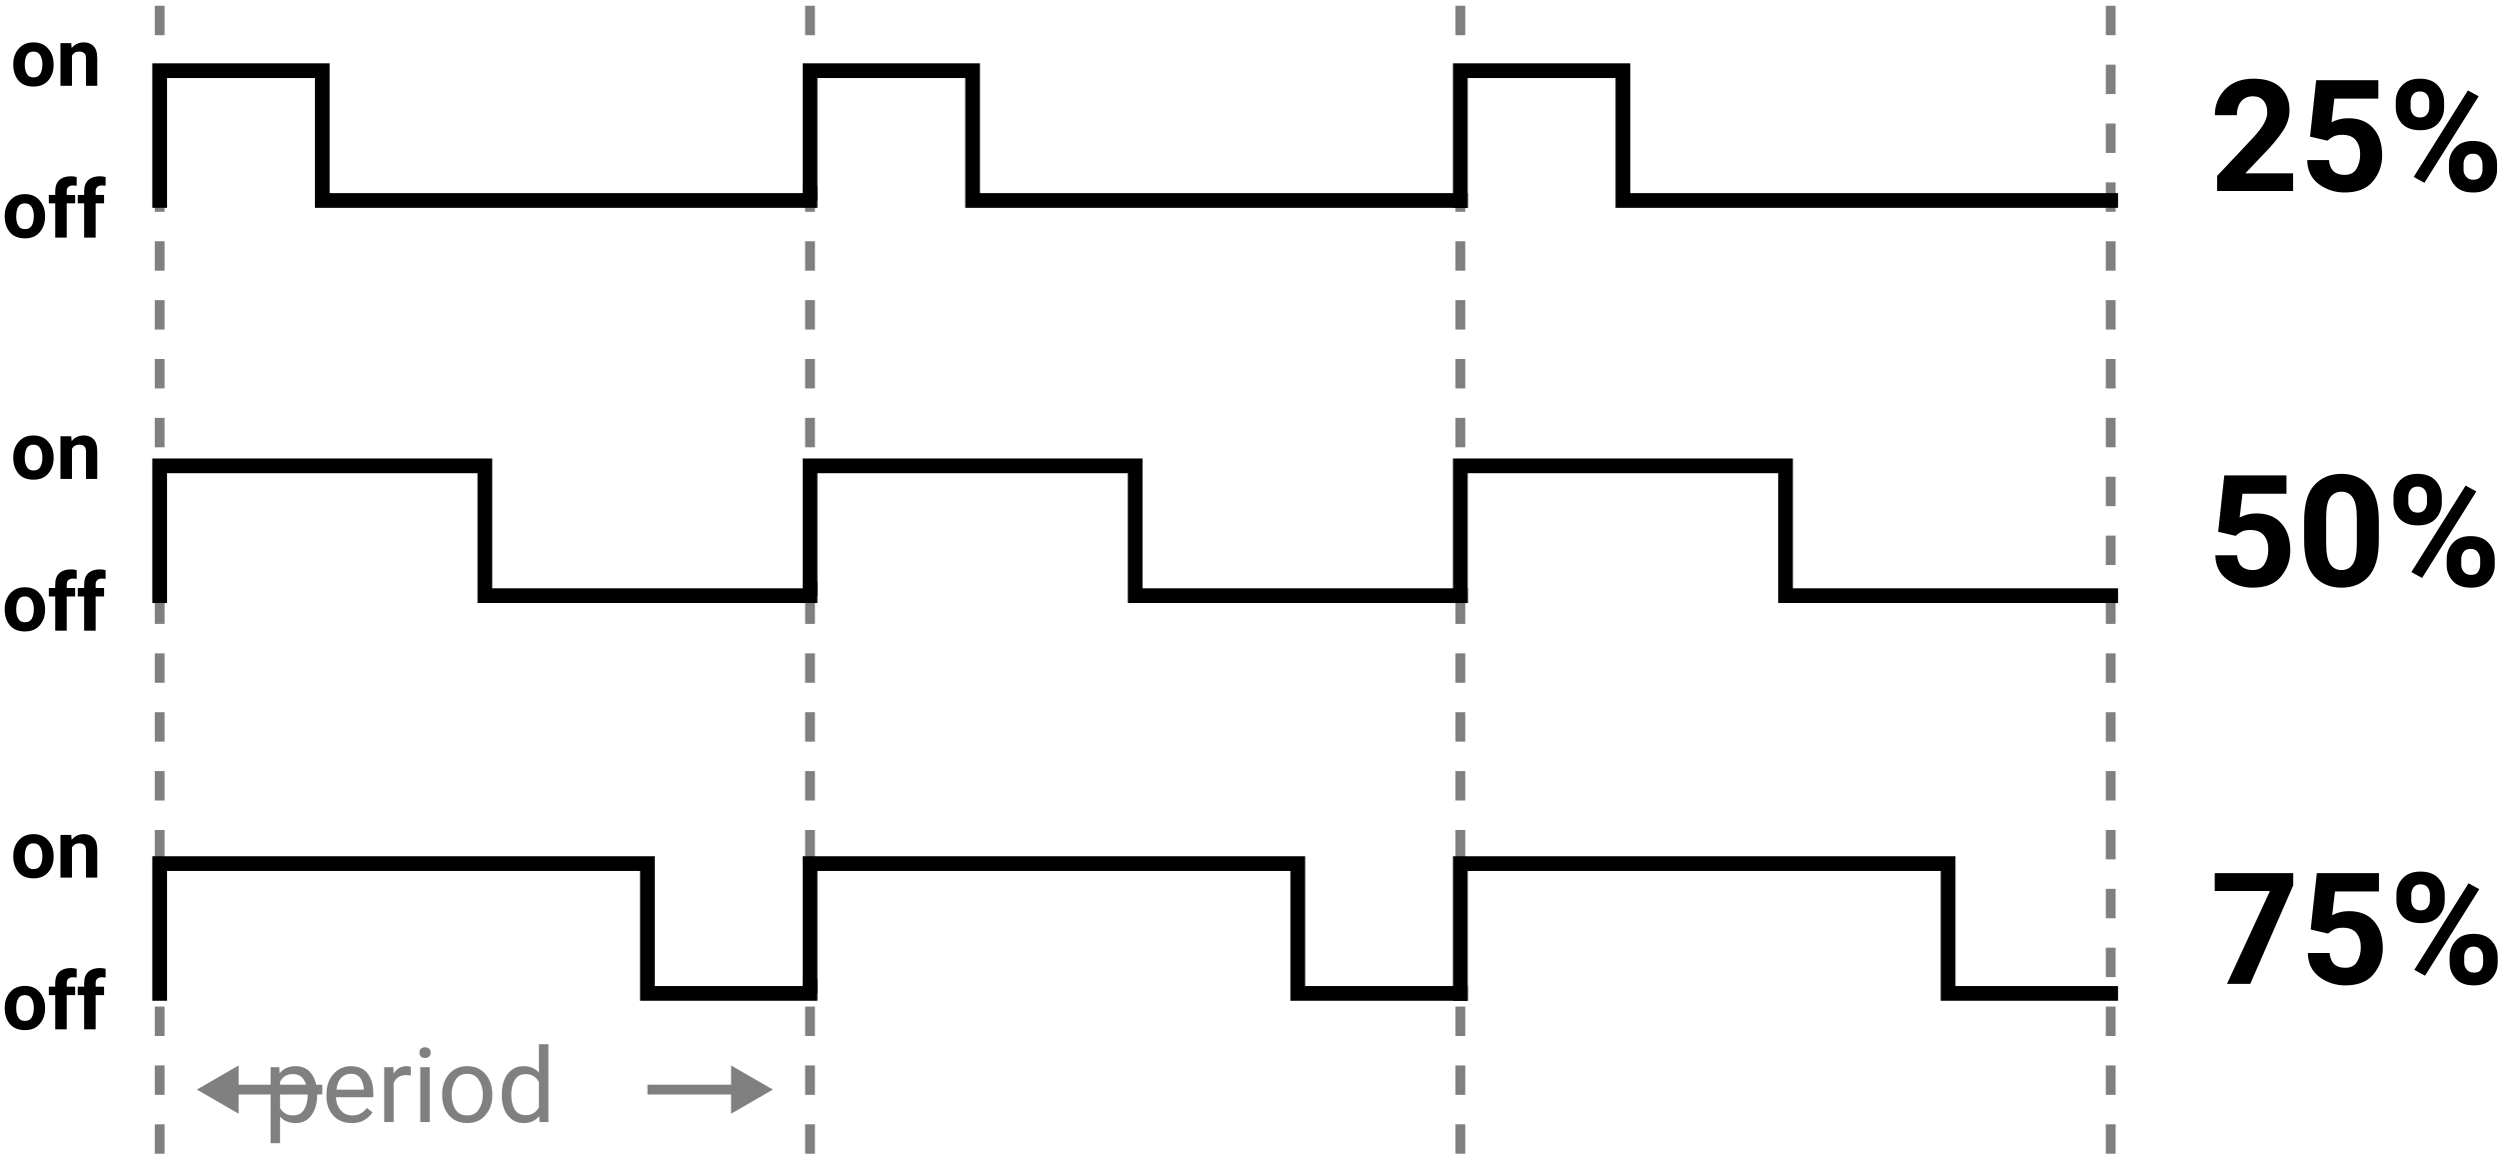
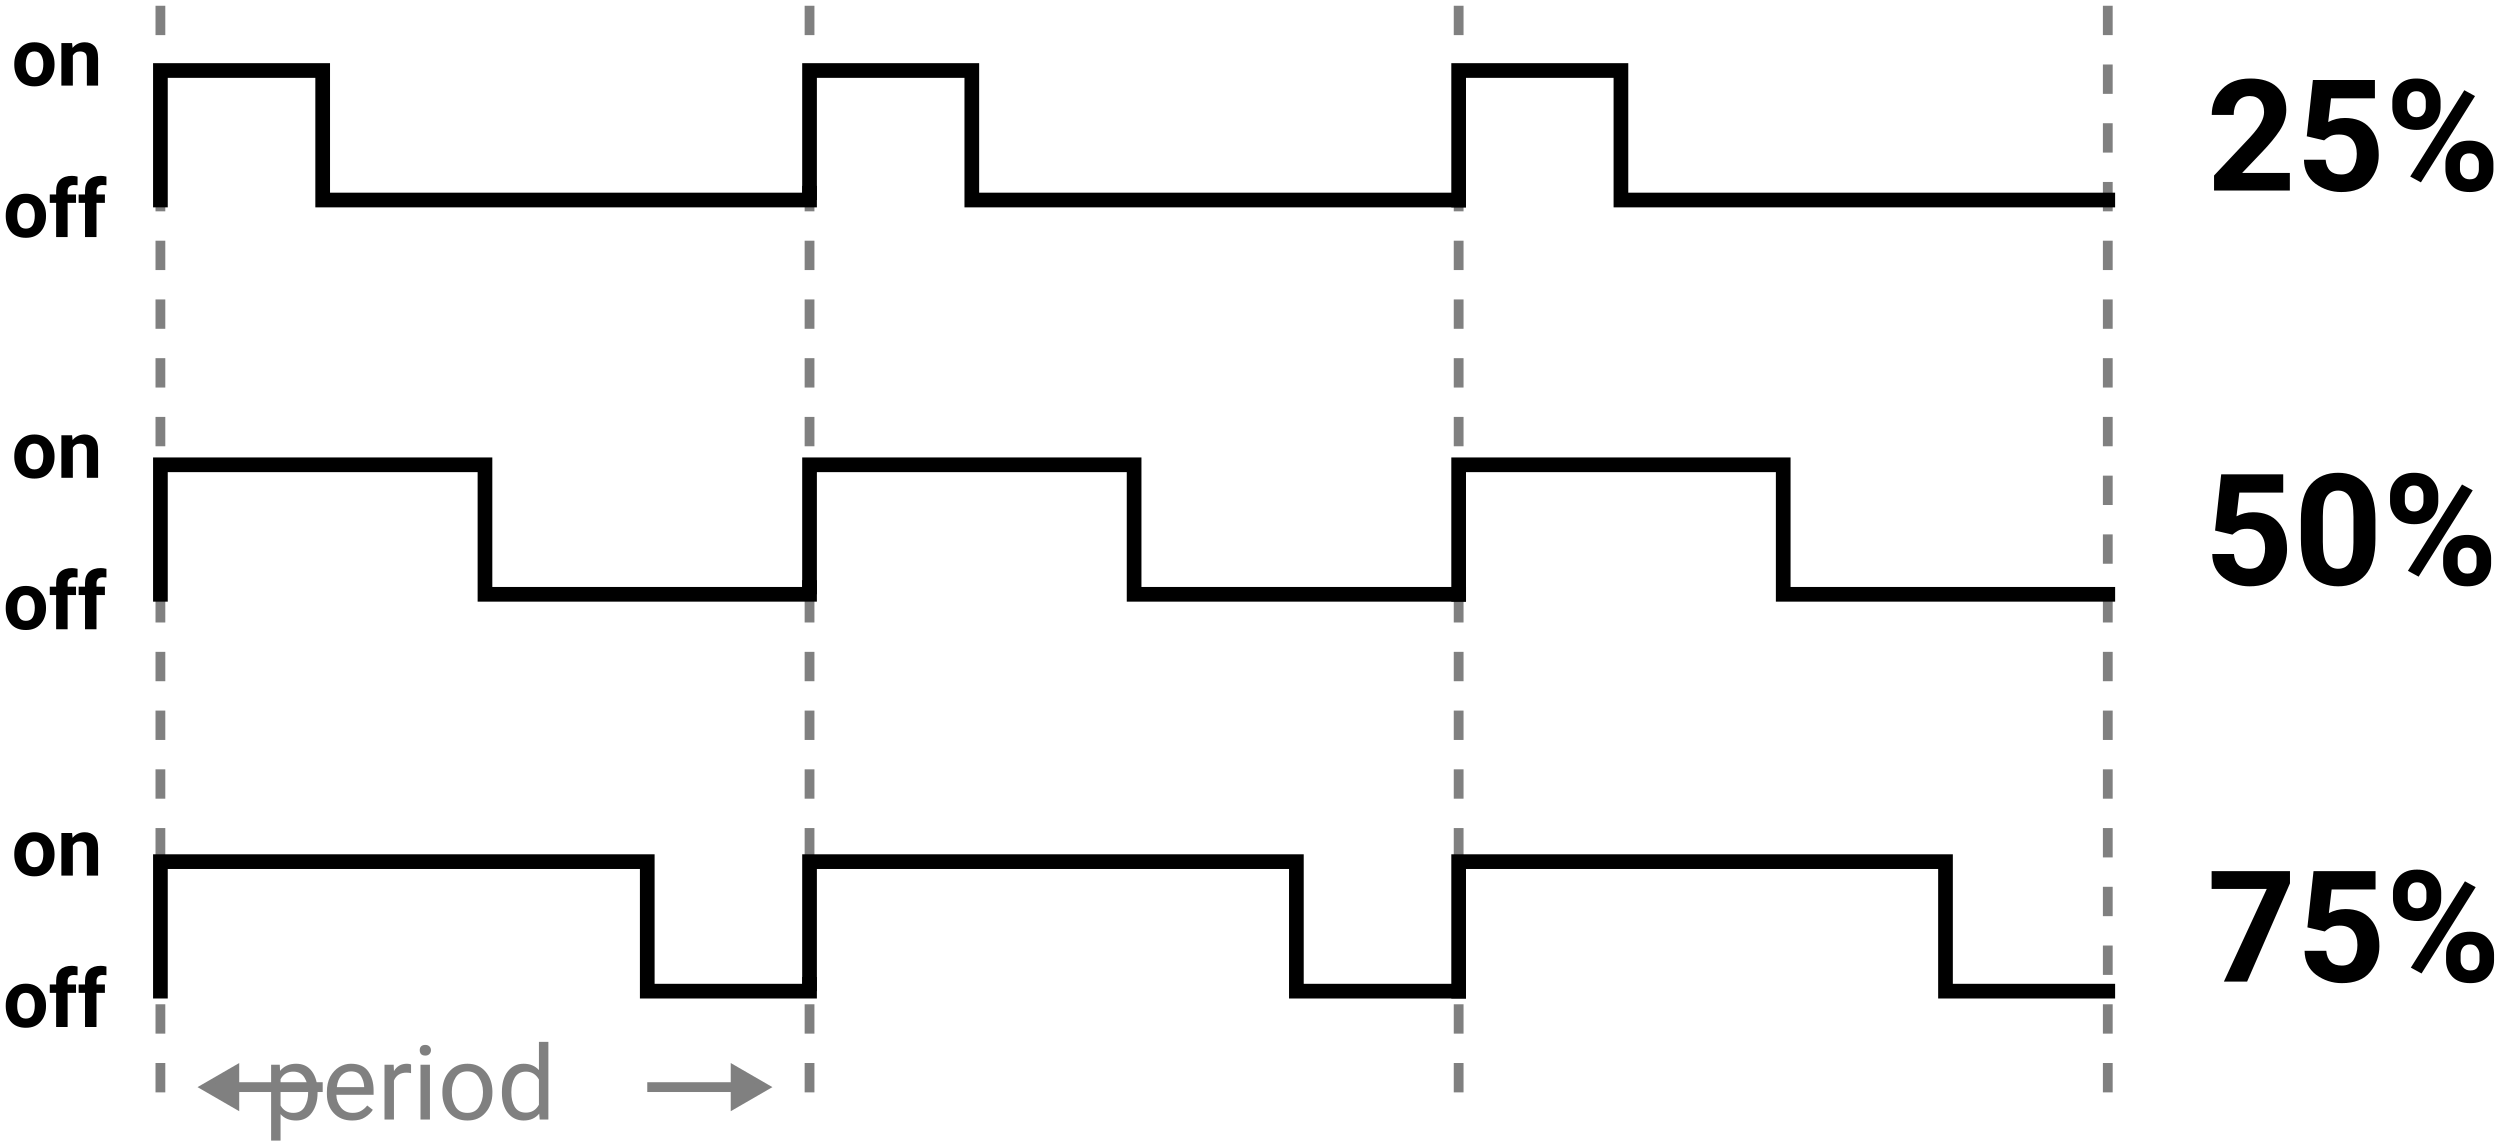
- <svg xmlns="http://www.w3.org/2000/svg" width="433.361pt" height="201.817pt" viewBox="0 0 152.88 71.196" version="1.1" id="svg8">
+ <svg xmlns="http://www.w3.org/2000/svg" width="434.345pt" height="199.156pt" viewBox="0 0 153.227 70.258" version="1.1" id="svg8">
  <defs id="defs2">
    <marker style="overflow:visible" id="marker1385" refX="0" refY="0" orient="auto">
      <path transform="scale(-0.4)" style="fill:#808080;fill-opacity:1;fill-rule:evenodd;stroke:#808080;stroke-width:1pt;stroke-opacity:1" d="M 5.77,0 -2.88,5 V -5 Z" id="path1383" />
    </marker>
    <marker style="overflow:visible" id="TriangleInM" refX="0" refY="0" orient="auto">
      <path transform="scale(-0.4)" style="fill:#808080;fill-opacity:1;fill-rule:evenodd;stroke:#808080;stroke-width:1pt;stroke-opacity:1" d="M 5.77,0 -2.88,5 V -5 Z" id="path1187" />
    </marker>
    <marker style="overflow:visible" id="Arrow2Mend" refX="0" refY="0" orient="auto">
      <path transform="scale(-0.6)" d="M 8.719,4.034 -2.207,0.016 8.719,-4.002 c -1.745,2.372 -1.735,5.617 -6e-7,8.035 z" style="fill:#000000;fill-opacity:1;fill-rule:evenodd;stroke:#000000;stroke-width:0.625;stroke-linejoin:round;stroke-opacity:1" id="path1078" />
    </marker>
  </defs>
-   <g id="layer1" transform="translate(16.53043,-9.854263)">
-     <path style="fill:none;stroke:#808080;stroke-width:0.6;stroke-linecap:butt;stroke-linejoin:miter;stroke-miterlimit:4;stroke-dasharray:1.8, 1.8;stroke-dashoffset:0;stroke-opacity:1" d="M 112.595,10.207 V 80.698" id="path1010-0" />
-     <path style="fill:none;stroke:#808080;stroke-width:0.6;stroke-linecap:butt;stroke-linejoin:miter;stroke-miterlimit:4;stroke-dasharray:1.8, 1.8;stroke-dashoffset:0;stroke-opacity:1" d="M 72.809,10.207 V 80.698" id="path1010-7" />
-     <path style="fill:none;stroke:#808080;stroke-width:0.6;stroke-linecap:butt;stroke-linejoin:miter;stroke-miterlimit:4;stroke-dasharray:1.8, 1.8;stroke-dashoffset:0;stroke-opacity:1" d="M 33.024,10.207 V 80.698" id="path1010-2" />
-     <path style="fill:none;stroke:#808080;stroke-width:0.6;stroke-linecap:butt;stroke-linejoin:miter;stroke-miterlimit:4;stroke-dasharray:1.8, 1.8;stroke-dashoffset:0;stroke-opacity:1" d="M -6.762,10.207 V 80.698" id="path1010" />
-     <text xml:space="preserve" style="font-size:9.537px;line-height:1.25;font-family:Roboto;-inkscape-font-specification:'Roboto Bold';stroke-width:0.265;font-weight:bold;font-style:normal;font-stretch:normal;font-variant:normal;" x="118.353" y="45.754" id="text841" transform="scale(1.001234,0.9987676)">
-       <tspan id="tspan839" x="118.353" y="45.754" style="stroke-width:0.265;-inkscape-font-specification:'Roboto Bold';font-family:Roboto;font-weight:bold;font-style:normal;font-stretch:normal;font-variant:normal;">50%</tspan>
+   <g id="layer1" transform="translate(16.59313,-9.854263)">
+     <path style="fill:none;stroke:#808080;stroke-width:0.6;stroke-linecap:butt;stroke-linejoin:miter;stroke-miterlimit:4;stroke-dasharray:1.8, 1.8;stroke-dashoffset:0;stroke-opacity:1" d="M 112.595,10.207 V 78.052" id="path1010-0" />
+     <path style="fill:none;stroke:#808080;stroke-width:0.6;stroke-linecap:butt;stroke-linejoin:miter;stroke-miterlimit:4;stroke-dasharray:1.8, 1.8;stroke-dashoffset:0;stroke-opacity:1" d="M 72.809,10.207 V 78.052" id="path1010-7" />
+     <path style="fill:none;stroke:#808080;stroke-width:0.6;stroke-linecap:butt;stroke-linejoin:miter;stroke-miterlimit:4;stroke-dasharray:1.8, 1.8;stroke-dashoffset:0;stroke-opacity:1" d="M 33.024,10.207 V 78.052" id="path1010-2" />
+     <path style="fill:none;stroke:#808080;stroke-width:0.6;stroke-linecap:butt;stroke-linejoin:miter;stroke-miterlimit:4;stroke-dasharray:1.8, 1.8;stroke-dashoffset:0;stroke-opacity:1" d="M -6.762,10.207 V 78.052" id="path1010" />
+     <text xml:space="preserve" style="font-style:normal;font-variant:normal;font-weight:bold;font-stretch:normal;font-size:9.537px;line-height:1.25;font-family:Roboto;-inkscape-font-specification:'Roboto Bold';stroke-width:0.265" x="118.353" y="45.754" id="text841" transform="scale(1.001234,0.9987676)">
+       <tspan id="tspan839" x="118.353" y="45.754" style="font-style:normal;font-variant:normal;font-weight:bold;font-stretch:normal;font-family:Roboto;-inkscape-font-specification:'Roboto Bold';stroke-width:0.265">50%</tspan>
    </text>
    <path style="fill:none;stroke:#000000;stroke-width:0.9;stroke-linecap:square;stroke-linejoin:miter;stroke-miterlimit:4;stroke-dasharray:none;stroke-opacity:1" d="m -6.762,46.28 v -7.938 h 19.893 v 7.938 h 19.893 v -0.418" id="path847-5" />
    <path style="fill:none;stroke:#000000;stroke-width:0.9;stroke-linecap:butt;stroke-linejoin:miter;stroke-miterlimit:4;stroke-dasharray:none;stroke-opacity:1" d="m 33.024,46.28 v -7.938 h 19.893 v 7.938 h 19.893 v -0.418" id="path847-5-3" />
    <path style="fill:none;stroke:#000000;stroke-width:0.9;stroke-linecap:square;stroke-linejoin:miter;stroke-miterlimit:4;stroke-dasharray:none;stroke-opacity:1" d="m 72.809,46.28 v -7.938 h 19.893 v 7.938 h 19.893" id="path847-5-5" />
-     <text xml:space="preserve" style="font-size:9.537px;line-height:1.25;font-family:Roboto;-inkscape-font-specification:'Roboto Bold';stroke-width:0.265;font-weight:bold;font-style:normal;font-stretch:normal;font-variant:normal;" x="118.493" y="21.557" id="text837" transform="scale(1.001234,0.9987676)">
-       <tspan id="tspan835" x="118.493" y="21.557" style="stroke-width:0.265;-inkscape-font-specification:'Roboto Bold';font-family:Roboto;font-weight:bold;font-style:normal;font-stretch:normal;font-variant:normal;">25%</tspan>
+     <text xml:space="preserve" style="font-style:normal;font-variant:normal;font-weight:bold;font-stretch:normal;font-size:9.537px;line-height:1.25;font-family:Roboto;-inkscape-font-specification:'Roboto Bold';stroke-width:0.265" x="118.493" y="21.557" id="text837" transform="scale(1.001234,0.9987676)">
+       <tspan id="tspan835" x="118.493" y="21.557" style="font-style:normal;font-variant:normal;font-weight:bold;font-stretch:normal;font-family:Roboto;-inkscape-font-specification:'Roboto Bold';stroke-width:0.265">25%</tspan>
    </text>
    <path style="fill:none;stroke:#000000;stroke-width:0.9;stroke-linecap:square;stroke-linejoin:miter;stroke-miterlimit:4;stroke-dasharray:none;stroke-opacity:1" d="M -6.762,22.113 V 14.176 h 9.946 v 7.938 H 33.024 v -0.418" id="path847" />
    <path style="fill:none;stroke:#000000;stroke-width:0.9;stroke-linecap:square;stroke-linejoin:miter;stroke-miterlimit:4;stroke-dasharray:none;stroke-opacity:1" d="M 72.809,22.113 V 14.176 h 9.946 v 7.938 h 29.839" id="path847-6" />
    <path style="fill:none;stroke:#000000;stroke-width:0.9;stroke-linecap:butt;stroke-linejoin:miter;stroke-miterlimit:4;stroke-dasharray:none;stroke-opacity:1" d="M 33.024,22.113 V 14.176 h 9.946 v 7.938 h 29.839 v -0.418" id="path847-7" />
-     <text xml:space="preserve" style="font-size:9.537px;line-height:1.25;font-family:Roboto;-inkscape-font-specification:'Roboto Bold';stroke-width:0.265;font-weight:bold;font-style:normal;font-stretch:normal;font-variant:normal;" x="118.53" y="70.106" id="text845" transform="scale(1.001234,0.9987676)">
-       <tspan id="tspan843" x="118.53" y="70.106" style="stroke-width:0.265;-inkscape-font-specification:'Roboto Bold';font-family:Roboto;font-weight:bold;font-style:normal;font-stretch:normal;font-variant:normal;">75%</tspan>
+     <text xml:space="preserve" style="font-style:normal;font-variant:normal;font-weight:bold;font-stretch:normal;font-size:9.537px;line-height:1.25;font-family:Roboto;-inkscape-font-specification:'Roboto Bold';stroke-width:0.265" x="118.53" y="70.106" id="text845" transform="scale(1.001234,0.9987676)">
+       <tspan id="tspan843" x="118.53" y="70.106" style="font-style:normal;font-variant:normal;font-weight:bold;font-stretch:normal;font-family:Roboto;-inkscape-font-specification:'Roboto Bold';stroke-width:0.265">75%</tspan>
    </text>
    <path style="fill:none;stroke:#000000;stroke-width:0.9;stroke-linecap:square;stroke-linejoin:miter;stroke-miterlimit:4;stroke-dasharray:none;stroke-opacity:1" d="m -6.762,70.603 v -7.938 H 23.078 v 7.938 h 9.946 v -0.418" id="path847-62" />
    <path style="fill:none;stroke:#000000;stroke-width:0.9;stroke-linecap:butt;stroke-linejoin:miter;stroke-miterlimit:4;stroke-dasharray:none;stroke-opacity:1" d="m 33.024,70.603 v -7.938 h 29.839 v 7.938 h 9.946 v -0.418" id="path847-62-9" />
    <path style="fill:none;stroke:#000000;stroke-width:0.9;stroke-linecap:square;stroke-linejoin:miter;stroke-miterlimit:4;stroke-dasharray:none;stroke-opacity:1" d="m 72.809,70.603 v -7.938 h 29.839 v 7.938 h 9.946" id="path847-62-1" />
    <text xml:space="preserve" style="font-size:7.417px;line-height:0.85;font-family:Roboto;-inkscape-font-specification:Roboto;text-align:center;text-anchor:middle;stroke-width:0.265" x="13.111" y="78.566" id="text1041" transform="scale(1.001234,0.9987676)">
      <tspan x="13.111" y="78.566" style="font-size:6.358px;fill:#808080;fill-opacity:1;stroke-width:0.265" id="tspan1043">period</tspan>
    </text>
    <path style="fill:none;stroke:#808080;stroke-width:0.6;stroke-linecap:butt;stroke-linejoin:miter;stroke-miterlimit:4;stroke-dasharray:none;stroke-opacity:1;marker-start:url(#marker1385)" d="M -2.783,76.485 H 3.185" id="path1047" />
    <path style="fill:none;stroke:#808080;stroke-width:0.6;stroke-linecap:butt;stroke-linejoin:miter;stroke-miterlimit:4;stroke-dasharray:none;stroke-opacity:1;marker-start:url(#TriangleInM)" d="M 29.045,76.485 H 23.078" id="path1049" />
-     <text xml:space="preserve" style="font-size:4.939px;line-height:1.25;font-family:Roboto;-inkscape-font-specification:'Roboto Bold';stroke-width:0.265;font-weight:bold;font-style:normal;font-stretch:normal;font-variant:normal;" x="-15.875" y="15.102" id="text880">
-       <tspan id="tspan878" x="-15.875" y="15.102" style="font-size:4.939px;stroke-width:0.265;-inkscape-font-specification:'Roboto Bold';font-family:Roboto;font-weight:bold;font-style:normal;font-stretch:normal;font-variant:normal;">on</tspan>
+     <text xml:space="preserve" style="font-style:normal;font-variant:normal;font-weight:bold;font-stretch:normal;font-size:4.939px;line-height:1.25;font-family:Roboto;-inkscape-font-specification:'Roboto Bold';stroke-width:0.265" x="-15.875" y="15.102" id="text880">
+       <tspan id="tspan878" x="-15.875" y="15.102" style="font-style:normal;font-variant:normal;font-weight:bold;font-stretch:normal;font-size:4.939px;font-family:Roboto;-inkscape-font-specification:'Roboto Bold';stroke-width:0.265">on</tspan>
    </text>
-     <text xml:space="preserve" style="font-size:4.939px;line-height:1.25;font-family:Roboto;-inkscape-font-specification:'Roboto Bold';stroke-width:0.265;font-weight:bold;font-style:normal;font-stretch:normal;font-variant:normal;" x="-16.4" y="24.382" id="text884">
-       <tspan id="tspan882" x="-16.4" y="24.382" style="font-size:4.939px;stroke-width:0.265;-inkscape-font-specification:'Roboto Bold';font-family:Roboto;font-weight:bold;font-style:normal;font-stretch:normal;font-variant:normal;">off</tspan>
+     <text xml:space="preserve" style="font-style:normal;font-variant:normal;font-weight:bold;font-stretch:normal;font-size:4.939px;line-height:1.25;font-family:Roboto;-inkscape-font-specification:'Roboto Bold';stroke-width:0.265" x="-16.4" y="24.382" id="text884">
+       <tspan id="tspan882" x="-16.4" y="24.382" style="font-style:normal;font-variant:normal;font-weight:bold;font-stretch:normal;font-size:4.939px;font-family:Roboto;-inkscape-font-specification:'Roboto Bold';stroke-width:0.265">off</tspan>
    </text>
-     <text xml:space="preserve" style="font-size:4.939px;line-height:1.25;font-family:Roboto;-inkscape-font-specification:'Roboto Bold';stroke-width:0.265;font-weight:bold;font-style:normal;font-stretch:normal;font-variant:normal;" x="-15.875" y="39.141" id="text880-3">
-       <tspan id="tspan878-6" x="-15.875" y="39.141" style="font-size:4.939px;stroke-width:0.265;-inkscape-font-specification:'Roboto Bold';font-family:Roboto;font-weight:bold;font-style:normal;font-stretch:normal;font-variant:normal;">on</tspan>
+     <text xml:space="preserve" style="font-style:normal;font-variant:normal;font-weight:bold;font-stretch:normal;font-size:4.939px;line-height:1.25;font-family:Roboto;-inkscape-font-specification:'Roboto Bold';stroke-width:0.265" x="-15.875" y="39.141" id="text880-3">
+       <tspan id="tspan878-6" x="-15.875" y="39.141" style="font-style:normal;font-variant:normal;font-weight:bold;font-stretch:normal;font-size:4.939px;font-family:Roboto;-inkscape-font-specification:'Roboto Bold';stroke-width:0.265">on</tspan>
    </text>
-     <text xml:space="preserve" style="font-size:4.939px;line-height:1.25;font-family:Roboto;-inkscape-font-specification:'Roboto Bold';stroke-width:0.265;font-weight:bold;font-style:normal;font-stretch:normal;font-variant:normal;" x="-16.4" y="48.421" id="text884-7">
-       <tspan id="tspan882-5" x="-16.4" y="48.421" style="font-size:4.939px;stroke-width:0.265;-inkscape-font-specification:'Roboto Bold';font-family:Roboto;font-weight:bold;font-style:normal;font-stretch:normal;font-variant:normal;">off</tspan>
+     <text xml:space="preserve" style="font-style:normal;font-variant:normal;font-weight:bold;font-stretch:normal;font-size:4.939px;line-height:1.25;font-family:Roboto;-inkscape-font-specification:'Roboto Bold';stroke-width:0.265" x="-16.4" y="48.421" id="text884-7">
+       <tspan id="tspan882-5" x="-16.4" y="48.421" style="font-style:normal;font-variant:normal;font-weight:bold;font-stretch:normal;font-size:4.939px;font-family:Roboto;-inkscape-font-specification:'Roboto Bold';stroke-width:0.265">off</tspan>
    </text>
-     <text xml:space="preserve" style="font-size:4.939px;line-height:1.25;font-family:Roboto;-inkscape-font-specification:'Roboto Bold';stroke-width:0.265;font-weight:bold;font-style:normal;font-stretch:normal;font-variant:normal;" x="-15.875" y="63.521" id="text880-35">
-       <tspan id="tspan878-62" x="-15.875" y="63.521" style="font-size:4.939px;stroke-width:0.265;-inkscape-font-specification:'Roboto Bold';font-family:Roboto;font-weight:bold;font-style:normal;font-stretch:normal;font-variant:normal;">on</tspan>
+     <text xml:space="preserve" style="font-style:normal;font-variant:normal;font-weight:bold;font-stretch:normal;font-size:4.939px;line-height:1.25;font-family:Roboto;-inkscape-font-specification:'Roboto Bold';stroke-width:0.265" x="-15.875" y="63.521" id="text880-35">
+       <tspan id="tspan878-62" x="-15.875" y="63.521" style="font-style:normal;font-variant:normal;font-weight:bold;font-stretch:normal;font-size:4.939px;font-family:Roboto;-inkscape-font-specification:'Roboto Bold';stroke-width:0.265">on</tspan>
    </text>
-     <text xml:space="preserve" style="font-size:4.939px;line-height:1.25;font-family:Roboto;-inkscape-font-specification:'Roboto Bold';stroke-width:0.265;font-weight:bold;font-style:normal;font-stretch:normal;font-variant:normal;" x="-16.4" y="72.801" id="text884-9">
-       <tspan id="tspan882-1" x="-16.4" y="72.801" style="font-size:4.939px;stroke-width:0.265;-inkscape-font-specification:'Roboto Bold';font-family:Roboto;font-weight:bold;font-style:normal;font-stretch:normal;font-variant:normal;">off</tspan>
+     <text xml:space="preserve" style="font-style:normal;font-variant:normal;font-weight:bold;font-stretch:normal;font-size:4.939px;line-height:1.25;font-family:Roboto;-inkscape-font-specification:'Roboto Bold';stroke-width:0.265" x="-16.4" y="72.801" id="text884-9">
+       <tspan id="tspan882-1" x="-16.4" y="72.801" style="font-style:normal;font-variant:normal;font-weight:bold;font-stretch:normal;font-size:4.939px;font-family:Roboto;-inkscape-font-specification:'Roboto Bold';stroke-width:0.265">off</tspan>
    </text>
  </g>
</svg>
